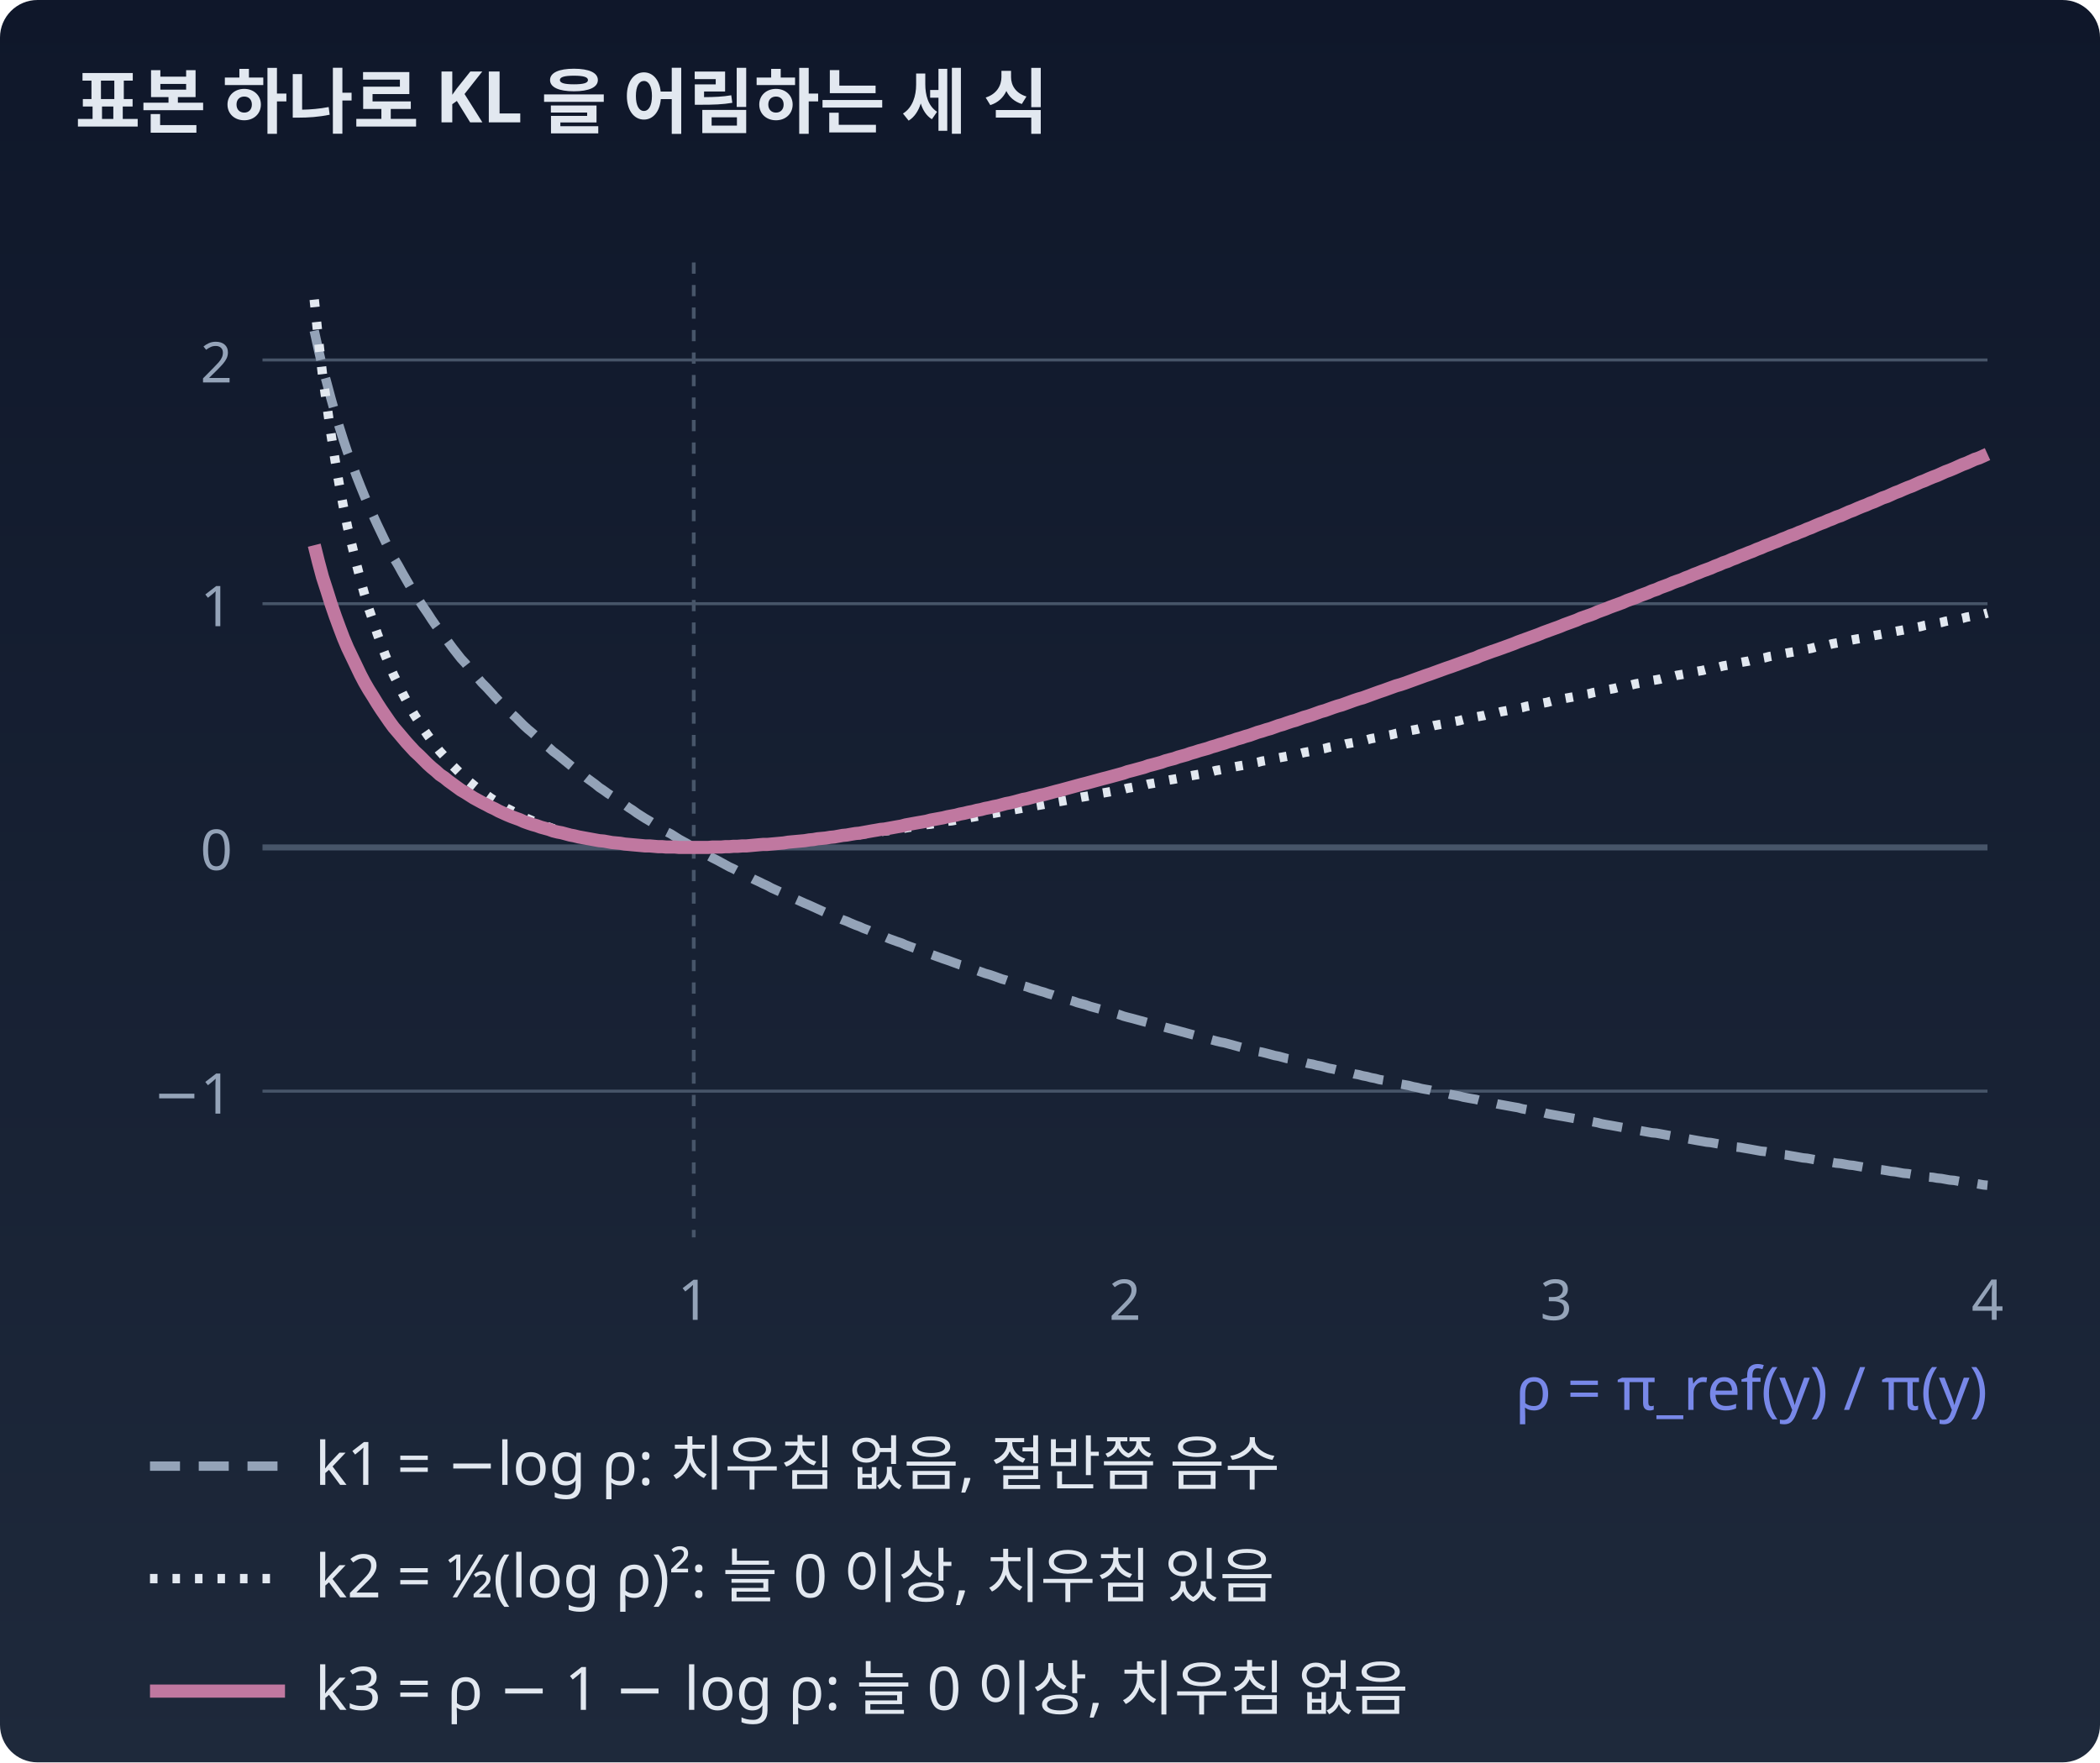
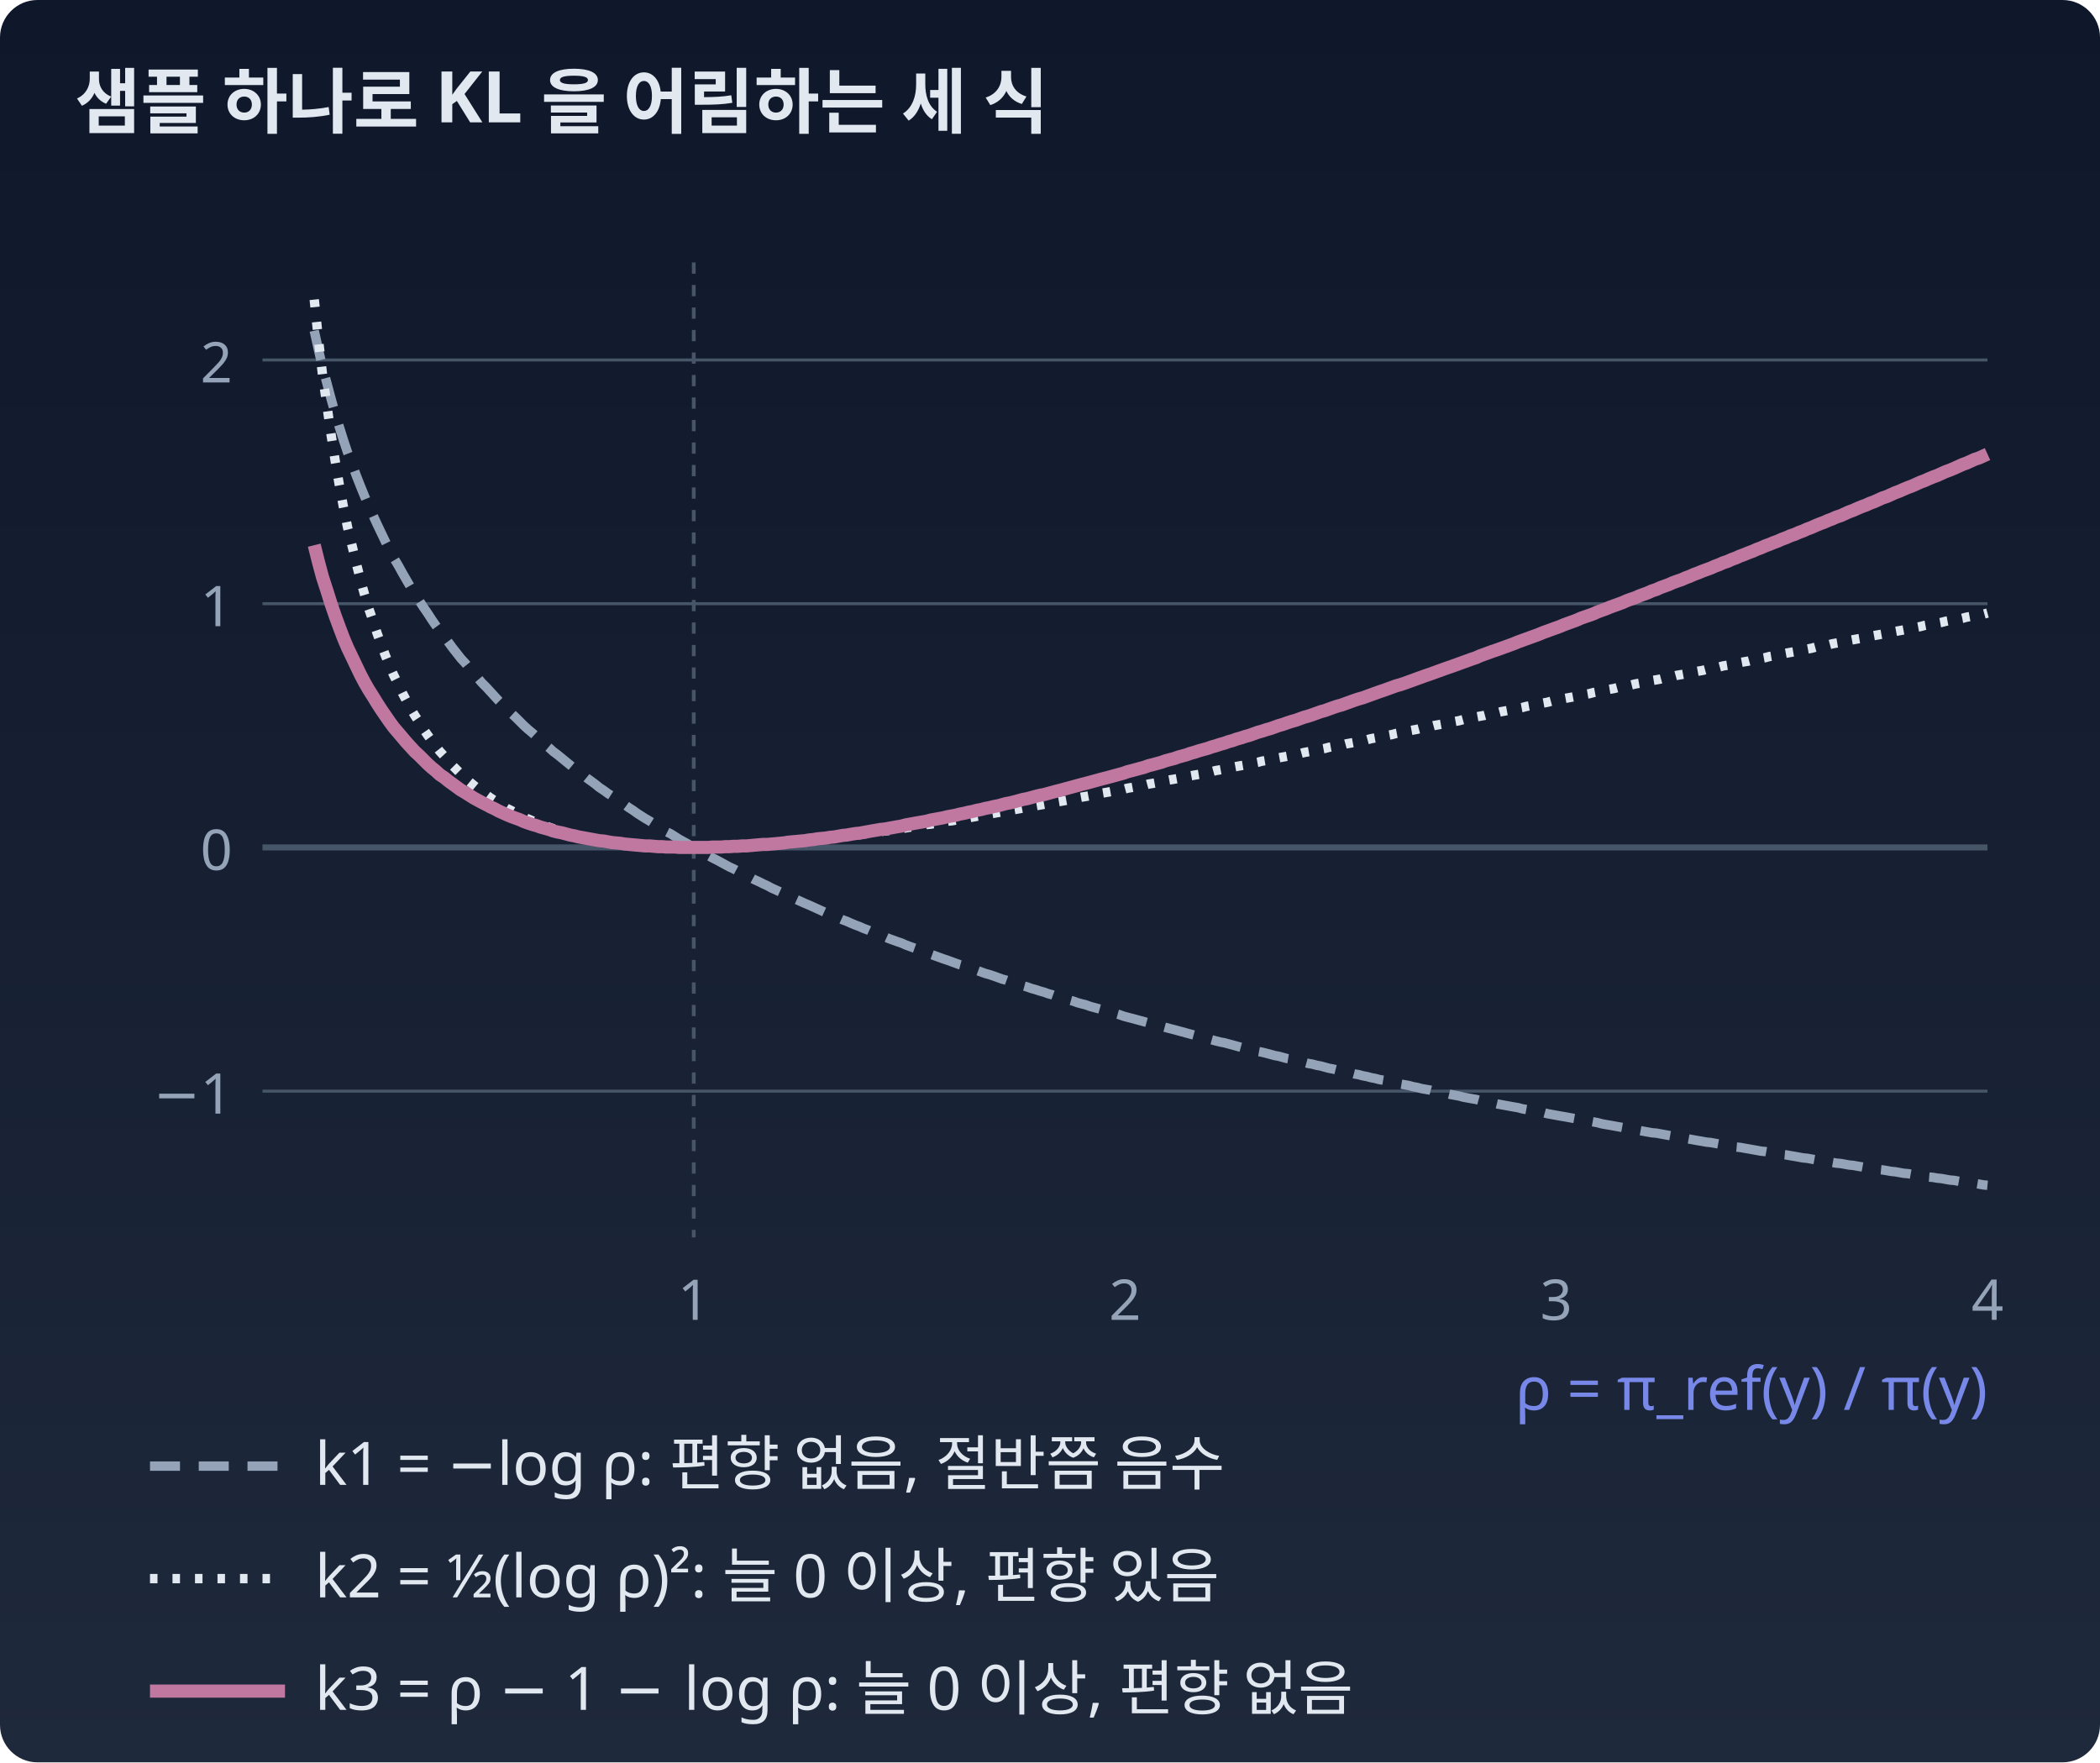
<svg xmlns="http://www.w3.org/2000/svg" viewBox="0 0 560 470" font-family="'Noto Sans KR', sans-serif">
  <defs>
    <linearGradient id="bg16e" x1="0" y1="0" x2="0" y2="1">
      <stop offset="0%" stop-color="#0f172a" />
      <stop offset="100%" stop-color="#1e293b" />
    </linearGradient>
  </defs>
  <rect width="560" height="470" fill="url(#bg16e)" rx="10" />
-   <text x="20.0" y="34.0" fill="#e2e8f0" font-size="19" text-anchor="start" font-weight="700">표본 하나로 KL 을 어림하는 세 식</text>
+   <text x="20.0" y="34.0" fill="#e2e8f0" font-size="19" text-anchor="start" font-weight="700">샘플 하나로 KL 을 어림하는 세 식</text>
  <line x1="70" y1="291.0" x2="530" y2="291.0" stroke="#475569" stroke-width="0.8" />
  <text x="62.0" y="297.0" fill="#94a3b8" font-size="15" text-anchor="end" font-weight="400">−1</text>
  <line x1="70" y1="226.0" x2="530" y2="226.0" stroke="#475569" stroke-width="1.6" />
  <text x="62.0" y="232.0" fill="#94a3b8" font-size="15" text-anchor="end" font-weight="400">0</text>
  <line x1="70" y1="161.0" x2="530" y2="161.0" stroke="#475569" stroke-width="0.8" />
  <text x="62.0" y="167.0" fill="#94a3b8" font-size="15" text-anchor="end" font-weight="400">1</text>
  <line x1="70" y1="96.0" x2="530" y2="96.0" stroke="#475569" stroke-width="0.8" />
  <text x="62.0" y="102.0" fill="#94a3b8" font-size="15" text-anchor="end" font-weight="400">2</text>
  <text x="185.0" y="352.0" fill="#94a3b8" font-size="15" text-anchor="middle" font-weight="400">1</text>
  <text x="300.0" y="352.0" fill="#94a3b8" font-size="15" text-anchor="middle" font-weight="400">2</text>
  <text x="415.0" y="352.0" fill="#94a3b8" font-size="15" text-anchor="middle" font-weight="400">3</text>
  <text x="530.0" y="352.0" fill="#94a3b8" font-size="15" text-anchor="middle" font-weight="400">4</text>
  <line x1="185.0" y1="70" x2="185.0" y2="330" stroke="#475569" stroke-dasharray="3 3" />
  <text x="530.0" y="376.0" fill="#7888e8" font-size="16" text-anchor="end" font-weight="400">ρ = π_ref(y) / π(y)</text>
  <polyline points="83.8,88.2 84.9,93.2 86.0,97.9 87.2,102.3 88.3,106.4 89.4,110.3 90.5,113.9 91.6,117.4 92.7,120.7 93.9,123.8 95.0,126.8 96.1,129.6 97.2,132.3 98.3,135.0 99.5,137.5 100.6,139.9 101.7,142.2 102.8,144.5 103.9,146.7 105.0,148.8 106.2,150.8 107.3,152.8 108.4,154.7 109.5,156.6 110.6,158.4 111.8,160.2 112.9,161.9 114.0,163.5 115.1,165.2 116.2,166.8 117.3,168.3 118.5,169.8 119.6,171.3 120.7,172.8 121.8,174.2 122.9,175.6 124.1,176.9 125.2,178.3 126.3,179.6 127.4,180.8 128.5,182.1 129.7,183.3 130.8,184.5 131.9,185.7 133.0,186.9 134.1,188.0 135.2,189.2 136.4,190.3 137.5,191.3 138.6,192.4 139.7,193.5 140.8,194.5 142.0,195.5 143.1,196.5 144.2,197.5 145.3,198.5 146.4,199.4 147.5,200.4 148.7,201.3 149.8,202.2 150.9,203.1 152.0,204.0 153.1,204.9 154.3,205.8 155.4,206.6 156.5,207.5 157.6,208.3 158.7,209.1 159.8,210.0 161.0,210.8 162.1,211.6 163.2,212.3 164.3,213.1 165.4,213.9 166.6,214.6 167.7,215.4 168.8,216.1 169.9,216.9 171.0,217.6 172.1,218.3 173.3,219.0 174.4,219.7 175.5,220.4 176.6,221.1 177.7,221.8 178.9,222.4 180.0,223.1 181.1,223.8 182.2,224.4 183.3,225.0 184.4,225.7 185.6,226.3 186.7,226.9 187.8,227.6 188.9,228.2 190.0,228.8 191.2,229.4 192.3,230.0 193.4,230.6 194.5,231.2 195.6,231.7 196.7,232.3 197.9,232.9 199.0,233.5 200.1,234.0 201.2,234.6 202.3,235.1 203.5,235.7 204.6,236.2 205.7,236.8 206.8,237.3 207.9,237.8 209.0,238.3 210.2,238.9 211.3,239.4 212.4,239.9 213.5,240.4 214.6,240.9 215.8,241.4 216.9,241.9 218.0,242.4 219.1,242.9 220.2,243.4 221.4,243.9 222.5,244.3 223.6,244.8 224.7,245.3 225.8,245.7 226.9,246.2 228.1,246.7 229.2,247.1 230.3,247.6 231.4,248.0 232.5,248.5 233.7,248.9 234.8,249.4 235.9,249.8 237.0,250.3 238.1,250.7 239.2,251.1 240.4,251.5 241.5,252.0 242.6,252.4 243.7,252.8 244.8,253.2 246.0,253.6 247.1,254.1 248.2,254.5 249.3,254.9 250.4,255.3 251.5,255.7 252.7,256.1 253.8,256.5 254.9,256.9 256.0,257.3 257.1,257.6 258.3,258.0 259.4,258.4 260.5,258.8 261.6,259.2 262.7,259.6 263.8,259.9 265.0,260.3 266.1,260.7 267.2,261.1 268.3,261.4 269.4,261.8 270.6,262.2 271.7,262.5 272.8,262.9 273.9,263.2 275.0,263.6 276.1,263.9 277.3,264.3 278.4,264.6 279.5,265.0 280.6,265.3 281.7,265.7 282.9,266.0 284.0,266.4 285.1,266.7 286.2,267.0 287.3,267.4 288.4,267.7 289.6,268.0 290.7,268.4 291.8,268.7 292.9,269.0 294.0,269.3 295.2,269.7 296.3,270.0 297.4,270.3 298.5,270.6 299.6,271.0 300.7,271.3 301.9,271.6 303.0,271.9 304.1,272.2 305.2,272.5 306.3,272.8 307.5,273.1 308.6,273.4 309.7,273.7 310.8,274.0 311.9,274.3 313.1,274.6 314.2,274.9 315.3,275.2 316.4,275.5 317.5,275.8 318.6,276.1 319.8,276.4 320.9,276.7 322.0,277.0 323.1,277.3 324.2,277.6 325.4,277.9 326.5,278.1 327.6,278.4 328.7,278.7 329.8,279.0 330.9,279.3 332.1,279.5 333.2,279.8 334.3,280.1 335.4,280.4 336.5,280.6 337.7,280.9 338.8,281.2 339.9,281.5 341.0,281.7 342.1,282.0 343.2,282.3 344.4,282.5 345.5,282.8 346.6,283.0 347.7,283.3 348.8,283.6 350.0,283.8 351.1,284.1 352.2,284.3 353.3,284.6 354.4,284.9 355.5,285.1 356.7,285.4 357.8,285.6 358.9,285.9 360.0,286.1 361.1,286.4 362.3,286.6 363.4,286.9 364.5,287.1 365.6,287.4 366.7,287.6 367.8,287.9 369.0,288.1 370.1,288.3 371.2,288.6 372.3,288.8 373.4,289.1 374.6,289.3 375.7,289.5 376.8,289.8 377.9,290.0 379.0,290.3 380.1,290.5 381.3,290.7 382.4,291.0 383.5,291.2 384.6,291.4 385.7,291.6 386.9,291.9 388.0,292.1 389.1,292.3 390.2,292.6 391.3,292.8 392.4,293.0 393.6,293.2 394.7,293.5 395.8,293.7 396.9,293.9 398.0,294.1 399.2,294.4 400.3,294.6 401.4,294.8 402.5,295.0 403.6,295.2 404.8,295.4 405.9,295.7 407.0,295.9 408.1,296.1 409.2,296.3 410.3,296.5 411.5,296.7 412.6,297.0 413.7,297.2 414.8,297.4 415.9,297.6 417.1,297.8 418.2,298.0 419.3,298.2 420.4,298.4 421.5,298.6 422.6,298.8 423.8,299.0 424.9,299.2 426.0,299.4 427.1,299.7 428.2,299.9 429.4,300.1 430.5,300.3 431.6,300.5 432.7,300.7 433.8,300.9 434.9,301.1 436.1,301.3 437.2,301.5 438.3,301.7 439.4,301.9 440.5,302.1 441.7,302.2 442.8,302.4 443.9,302.6 445.0,302.8 446.1,303.0 447.2,303.2 448.4,303.4 449.5,303.6 450.6,303.8 451.7,304.0 452.8,304.2 454.0,304.4 455.1,304.6 456.2,304.7 457.3,304.9 458.4,305.1 459.5,305.3 460.7,305.5 461.8,305.7 462.9,305.9 464.0,306.0 465.1,306.2 466.3,306.4 467.4,306.6 468.5,306.8 469.6,307.0 470.7,307.1 471.8,307.3 473.0,307.5 474.1,307.7 475.2,307.9 476.3,308.0 477.4,308.2 478.6,308.4 479.7,308.6 480.8,308.8 481.9,308.9 483.0,309.1 484.1,309.3 485.3,309.5 486.4,309.6 487.5,309.8 488.6,310.0 489.7,310.2 490.9,310.3 492.0,310.5 493.1,310.7 494.2,310.8 495.3,311.0 496.5,311.2 497.6,311.4 498.7,311.5 499.8,311.7 500.9,311.9 502.0,312.0 503.2,312.2 504.3,312.4 505.4,312.5 506.5,312.7 507.6,312.9 508.8,313.0 509.9,313.2 511.0,313.4 512.1,313.5 513.2,313.7 514.3,313.9 515.5,314.0 516.6,314.2 517.7,314.3 518.8,314.5 519.9,314.7 521.1,314.8 522.2,315.0 523.3,315.2 524.4,315.3 525.5,315.5 526.6,315.6 527.8,315.8 528.9,316.0 530.0,316.1" fill="none" stroke="#94a3b8" stroke-width="2.5" stroke-dasharray="8 5" />
  <polyline points="83.8,79.9 84.9,90.4 86.0,99.9 87.2,108.3 88.3,116.0 89.4,123.0 90.5,129.4 91.6,135.3 92.7,140.7 93.9,145.6 95.0,150.2 96.1,154.5 97.2,158.5 98.3,162.2 99.5,165.7 100.6,169.0 101.7,172.0 102.8,174.9 103.9,177.6 105.0,180.1 106.2,182.5 107.3,184.8 108.4,186.9 109.5,188.9 110.6,190.8 111.8,192.6 112.9,194.4 114.0,196.0 115.1,197.5 116.2,199.0 117.3,200.4 118.5,201.7 119.6,203.0 120.7,204.2 121.8,205.3 122.9,206.4 124.1,207.5 125.2,208.5 126.3,209.4 127.4,210.3 128.5,211.2 129.7,212.0 130.8,212.8 131.9,213.5 133.0,214.2 134.1,214.9 135.2,215.6 136.4,216.2 137.5,216.8 138.6,217.3 139.7,217.9 140.8,218.4 142.0,218.9 143.1,219.3 144.2,219.8 145.3,220.2 146.4,220.6 147.5,221.0 148.7,221.3 149.8,221.7 150.9,222.0 152.0,222.3 153.1,222.6 154.3,222.9 155.4,223.1 156.5,223.4 157.6,223.6 158.7,223.8 159.8,224.0 161.0,224.2 162.1,224.4 163.2,224.6 164.3,224.7 165.4,224.9 166.6,225.0 167.7,225.1 168.8,225.2 169.9,225.4 171.0,225.5 172.1,225.5 173.3,225.6 174.4,225.7 175.5,225.8 176.6,225.8 177.7,225.9 178.9,225.9 180.0,225.9 181.1,226.0 182.2,226.0 183.3,226.0 184.4,226.0 185.6,226.0 186.7,226.0 187.8,226.0 188.9,226.0 190.0,225.9 191.2,225.9 192.3,225.9 193.4,225.8 194.5,225.8 195.6,225.7 196.7,225.7 197.9,225.6 199.0,225.6 200.1,225.5 201.2,225.4 202.3,225.4 203.5,225.3 204.6,225.2 205.7,225.1 206.8,225.0 207.9,224.9 209.0,224.8 210.2,224.7 211.3,224.6 212.4,224.5 213.5,224.4 214.6,224.3 215.8,224.2 216.9,224.1 218.0,223.9 219.1,223.8 220.2,223.7 221.4,223.5 222.5,223.4 223.6,223.3 224.7,223.1 225.8,223.0 226.9,222.9 228.1,222.7 229.2,222.6 230.3,222.4 231.4,222.3 232.5,222.1 233.7,222.0 234.8,221.8 235.9,221.6 237.0,221.5 238.1,221.3 239.2,221.1 240.4,221.0 241.5,220.8 242.6,220.6 243.7,220.5 244.8,220.3 246.0,220.1 247.1,219.9 248.2,219.8 249.3,219.6 250.4,219.4 251.5,219.2 252.7,219.0 253.8,218.9 254.9,218.7 256.0,218.5 257.1,218.3 258.3,218.1 259.4,217.9 260.5,217.7 261.6,217.5 262.7,217.3 263.8,217.1 265.0,216.9 266.1,216.7 267.2,216.5 268.3,216.3 269.4,216.1 270.6,215.9 271.7,215.7 272.8,215.5 273.9,215.3 275.0,215.1 276.1,214.9 277.3,214.7 278.4,214.5 279.5,214.3 280.6,214.1 281.7,213.9 282.9,213.7 284.0,213.5 285.1,213.3 286.2,213.0 287.3,212.8 288.4,212.6 289.6,212.4 290.7,212.2 291.8,212.0 292.9,211.8 294.0,211.5 295.2,211.3 296.3,211.1 297.4,210.9 298.5,210.7 299.6,210.5 300.7,210.2 301.9,210.0 303.0,209.8 304.1,209.6 305.2,209.4 306.3,209.1 307.5,208.9 308.6,208.7 309.7,208.5 310.8,208.2 311.9,208.0 313.1,207.8 314.2,207.6 315.3,207.4 316.4,207.1 317.5,206.9 318.6,206.7 319.8,206.5 320.9,206.2 322.0,206.0 323.1,205.8 324.2,205.5 325.4,205.3 326.5,205.1 327.6,204.9 328.7,204.6 329.8,204.4 330.9,204.2 332.1,204.0 333.2,203.7 334.3,203.5 335.4,203.3 336.5,203.0 337.7,202.8 338.8,202.6 339.9,202.3 341.0,202.1 342.1,201.9 343.2,201.7 344.4,201.4 345.5,201.2 346.6,201.0 347.7,200.7 348.8,200.5 350.0,200.3 351.1,200.0 352.2,199.8 353.3,199.6 354.4,199.3 355.5,199.1 356.7,198.9 357.8,198.7 358.9,198.4 360.0,198.2 361.1,198.0 362.3,197.7 363.4,197.5 364.5,197.3 365.6,197.0 366.7,196.8 367.8,196.6 369.0,196.3 370.1,196.1 371.2,195.9 372.3,195.6 373.4,195.4 374.6,195.2 375.7,194.9 376.8,194.7 377.9,194.5 379.0,194.2 380.1,194.0 381.3,193.8 382.4,193.5 383.5,193.3 384.6,193.1 385.7,192.8 386.9,192.6 388.0,192.4 389.1,192.2 390.2,191.9 391.3,191.7 392.4,191.5 393.6,191.2 394.7,191.0 395.8,190.8 396.9,190.5 398.0,190.3 399.2,190.1 400.3,189.8 401.4,189.6 402.5,189.4 403.6,189.1 404.8,188.9 405.9,188.7 407.0,188.4 408.1,188.2 409.2,188.0 410.3,187.7 411.5,187.5 412.6,187.3 413.7,187.0 414.8,186.8 415.9,186.6 417.1,186.3 418.2,186.1 419.3,185.9 420.4,185.7 421.5,185.4 422.6,185.2 423.8,185.0 424.9,184.7 426.0,184.5 427.1,184.3 428.2,184.0 429.4,183.8 430.5,183.6 431.6,183.3 432.7,183.1 433.8,182.9 434.9,182.7 436.1,182.4 437.2,182.2 438.3,182.0 439.4,181.7 440.5,181.5 441.7,181.3 442.8,181.1 443.9,180.8 445.0,180.6 446.1,180.4 447.2,180.1 448.4,179.9 449.5,179.7 450.6,179.4 451.7,179.2 452.8,179.0 454.0,178.8 455.1,178.5 456.2,178.3 457.3,178.1 458.4,177.9 459.5,177.6 460.7,177.4 461.8,177.2 462.9,176.9 464.0,176.7 465.1,176.5 466.3,176.3 467.4,176.0 468.5,175.8 469.6,175.6 470.7,175.4 471.8,175.1 473.0,174.9 474.1,174.7 475.2,174.4 476.3,174.2 477.4,174.0 478.6,173.8 479.7,173.5 480.8,173.3 481.9,173.1 483.0,172.9 484.1,172.6 485.3,172.4 486.4,172.2 487.5,172.0 488.6,171.7 489.7,171.5 490.9,171.3 492.0,171.1 493.1,170.8 494.2,170.6 495.3,170.4 496.5,170.2 497.6,170.0 498.7,169.7 499.8,169.5 500.9,169.3 502.0,169.1 503.2,168.8 504.3,168.6 505.4,168.4 506.5,168.2 507.6,168.0 508.8,167.7 509.9,167.5 511.0,167.3 512.1,167.1 513.2,166.8 514.3,166.6 515.5,166.4 516.6,166.2 517.7,166.0 518.8,165.7 519.9,165.5 521.1,165.3 522.2,165.1 523.3,164.9 524.4,164.6 525.5,164.4 526.6,164.2 527.8,164.0 528.9,163.8 530.0,163.5" fill="none" stroke="#e2e8f0" stroke-width="2.5" stroke-dasharray="2 4" />
  <polyline points="83.8,145.4 84.9,149.8 86.0,153.9 87.2,157.6 88.3,161.1 89.4,164.3 90.5,167.3 91.6,170.2 92.7,172.8 93.9,175.3 95.0,177.6 96.1,179.9 97.2,182.0 98.3,183.9 99.5,185.8 100.6,187.6 101.7,189.3 102.8,190.9 103.9,192.5 105.0,194.0 106.2,195.4 107.3,196.7 108.4,198.0 109.5,199.2 110.6,200.4 111.8,201.5 112.9,202.6 114.0,203.7 115.1,204.7 116.2,205.6 117.3,206.6 118.5,207.4 119.6,208.3 120.7,209.1 121.8,209.9 122.9,210.7 124.1,211.4 125.2,212.1 126.3,212.8 127.4,213.4 128.5,214.0 129.7,214.6 130.8,215.2 131.9,215.7 133.0,216.3 134.1,216.8 135.2,217.3 136.4,217.8 137.5,218.2 138.6,218.6 139.7,219.1 140.8,219.5 142.0,219.9 143.1,220.2 144.2,220.6 145.3,220.9 146.4,221.2 147.5,221.6 148.7,221.9 149.8,222.1 150.9,222.4 152.0,222.7 153.1,222.9 154.3,223.2 155.4,223.4 156.5,223.6 157.6,223.8 158.7,224.0 159.8,224.2 161.0,224.3 162.1,224.5 163.2,224.7 164.3,224.8 165.4,224.9 166.6,225.1 167.7,225.2 168.8,225.3 169.9,225.4 171.0,225.5 172.1,225.6 173.3,225.6 174.4,225.7 175.5,225.8 176.6,225.8 177.7,225.9 178.9,225.9 180.0,225.9 181.1,226.0 182.2,226.0 183.3,226.0 184.4,226.0 185.6,226.0 186.7,226.0 187.8,226.0 188.9,226.0 190.0,225.9 191.2,225.9 192.3,225.9 193.4,225.8 194.5,225.8 195.6,225.7 196.7,225.7 197.9,225.6 199.0,225.6 200.1,225.5 201.2,225.4 202.3,225.3 203.5,225.2 204.6,225.2 205.7,225.1 206.8,225.0 207.9,224.9 209.0,224.8 210.2,224.6 211.3,224.5 212.4,224.4 213.5,224.3 214.6,224.2 215.8,224.0 216.9,223.9 218.0,223.7 219.1,223.6 220.2,223.5 221.4,223.3 222.5,223.2 223.6,223.0 224.7,222.8 225.8,222.7 226.9,222.5 228.1,222.3 229.2,222.2 230.3,222.0 231.4,221.8 232.5,221.6 233.7,221.4 234.8,221.2 235.9,221.1 237.0,220.9 238.1,220.7 239.2,220.5 240.4,220.3 241.5,220.0 242.6,219.8 243.7,219.6 244.8,219.4 246.0,219.2 247.1,219.0 248.2,218.7 249.3,218.5 250.4,218.3 251.5,218.1 252.7,217.8 253.8,217.6 254.9,217.4 256.0,217.1 257.1,216.9 258.3,216.6 259.4,216.4 260.5,216.1 261.6,215.9 262.7,215.6 263.8,215.4 265.0,215.1 266.1,214.9 267.2,214.6 268.3,214.3 269.4,214.1 270.6,213.8 271.7,213.5 272.8,213.2 273.9,213.0 275.0,212.7 276.1,212.4 277.3,212.1 278.4,211.9 279.5,211.6 280.6,211.3 281.7,211.0 282.9,210.7 284.0,210.4 285.1,210.1 286.2,209.8 287.3,209.5 288.4,209.2 289.6,208.9 290.7,208.6 291.8,208.3 292.9,208.0 294.0,207.7 295.2,207.4 296.3,207.1 297.4,206.8 298.5,206.5 299.6,206.2 300.7,205.8 301.9,205.5 303.0,205.2 304.1,204.9 305.2,204.6 306.3,204.2 307.5,203.9 308.6,203.6 309.7,203.3 310.8,202.9 311.9,202.6 313.1,202.3 314.2,201.9 315.3,201.6 316.4,201.3 317.5,200.9 318.6,200.6 319.8,200.2 320.9,199.9 322.0,199.6 323.1,199.2 324.2,198.9 325.4,198.5 326.5,198.2 327.6,197.8 328.7,197.5 329.8,197.1 330.9,196.8 332.1,196.4 333.2,196.1 334.3,195.7 335.4,195.3 336.5,195.0 337.7,194.6 338.8,194.3 339.9,193.9 341.0,193.5 342.1,193.2 343.2,192.8 344.4,192.4 345.5,192.1 346.6,191.7 347.7,191.3 348.8,191.0 350.0,190.6 351.1,190.2 352.2,189.8 353.3,189.5 354.4,189.1 355.5,188.7 356.7,188.3 357.8,188.0 358.9,187.6 360.0,187.2 361.1,186.8 362.3,186.4 363.4,186.1 364.5,185.7 365.6,185.3 366.7,184.9 367.8,184.5 369.0,184.1 370.1,183.7 371.2,183.3 372.3,182.9 373.4,182.6 374.6,182.2 375.7,181.8 376.8,181.4 377.9,181.0 379.0,180.6 380.1,180.2 381.3,179.8 382.4,179.4 383.5,179.0 384.6,178.6 385.7,178.2 386.9,177.8 388.0,177.4 389.1,177.0 390.2,176.6 391.3,176.2 392.4,175.8 393.6,175.4 394.7,174.9 395.8,174.5 396.9,174.1 398.0,173.7 399.2,173.3 400.3,172.9 401.4,172.5 402.5,172.1 403.6,171.7 404.8,171.2 405.9,170.8 407.0,170.4 408.1,170.0 409.2,169.6 410.3,169.2 411.5,168.7 412.6,168.3 413.7,167.9 414.8,167.5 415.9,167.1 417.1,166.6 418.2,166.2 419.3,165.8 420.4,165.4 421.5,164.9 422.6,164.5 423.8,164.1 424.9,163.7 426.0,163.2 427.1,162.8 428.2,162.4 429.4,161.9 430.5,161.5 431.6,161.1 432.7,160.7 433.8,160.2 434.9,159.8 436.1,159.4 437.2,158.9 438.3,158.5 439.4,158.1 440.5,157.6 441.7,157.2 442.8,156.7 443.9,156.3 445.0,155.9 446.1,155.4 447.2,155.0 448.4,154.6 449.5,154.1 450.6,153.7 451.7,153.2 452.8,152.8 454.0,152.3 455.1,151.9 456.2,151.5 457.3,151.0 458.4,150.6 459.5,150.1 460.7,149.7 461.8,149.2 462.9,148.8 464.0,148.3 465.1,147.9 466.3,147.4 467.4,147.0 468.5,146.5 469.6,146.1 470.7,145.6 471.8,145.2 473.0,144.7 474.1,144.3 475.2,143.8 476.3,143.4 477.4,142.9 478.6,142.5 479.7,142.0 480.8,141.6 481.9,141.1 483.0,140.7 484.1,140.2 485.3,139.7 486.4,139.3 487.5,138.8 488.6,138.4 489.7,137.9 490.9,137.5 492.0,137.0 493.1,136.5 494.2,136.1 495.3,135.6 496.5,135.1 497.6,134.7 498.7,134.2 499.8,133.8 500.9,133.3 502.0,132.8 503.2,132.4 504.3,131.9 505.4,131.4 506.5,131.0 507.6,130.5 508.8,130.0 509.9,129.6 511.0,129.1 512.1,128.6 513.2,128.2 514.3,127.7 515.5,127.2 516.6,126.8 517.7,126.3 518.8,125.8 519.9,125.4 521.1,124.9 522.2,124.4 523.3,123.9 524.4,123.5 525.5,123.0 526.6,122.5 527.8,122.1 528.9,121.6 530.0,121.1" fill="none" stroke="#c078a0" stroke-width="3.5" />
  <line x1="40" y1="391" x2="76" y2="391" stroke="#94a3b8" stroke-width="2.5" stroke-dasharray="8 5" />
-   <text x="84.0" y="396.0" fill="#e2e8f0" font-size="16" text-anchor="start" font-weight="400">k1 = −log ρ: 치우침 없음, 절반쯤 음수</text>
+   <text x="84.0" y="396.0" fill="#e2e8f0" font-size="16" text-anchor="start" font-weight="400">k1 = −log ρ: 편향 없음, 절반쯤 음수</text>
  <line x1="40" y1="421" x2="76" y2="421" stroke="#e2e8f0" stroke-width="2.5" stroke-dasharray="2 4" />
-   <text x="84.0" y="426.0" fill="#e2e8f0" font-size="16" text-anchor="start" font-weight="400">k2 = ½(log ρ)²: 늘 0 이상, 치우침 있음</text>
+   <text x="84.0" y="426.0" fill="#e2e8f0" font-size="16" text-anchor="start" font-weight="400">k2 = ½(log ρ)²: 늘 0 이상, 편향 있음</text>
  <line x1="40" y1="451" x2="76" y2="451" stroke="#c078a0" stroke-width="3.5" />
-   <text x="84.0" y="456.0" fill="#e2e8f0" font-size="16" text-anchor="start" font-weight="400">k3 = ρ − 1 − log ρ: 늘 0 이상, 치우침 없음</text>
+   <text x="84.0" y="456.0" fill="#e2e8f0" font-size="16" text-anchor="start" font-weight="400">k3 = ρ − 1 − log ρ: 늘 0 이상, 편향 없음</text>
</svg>
